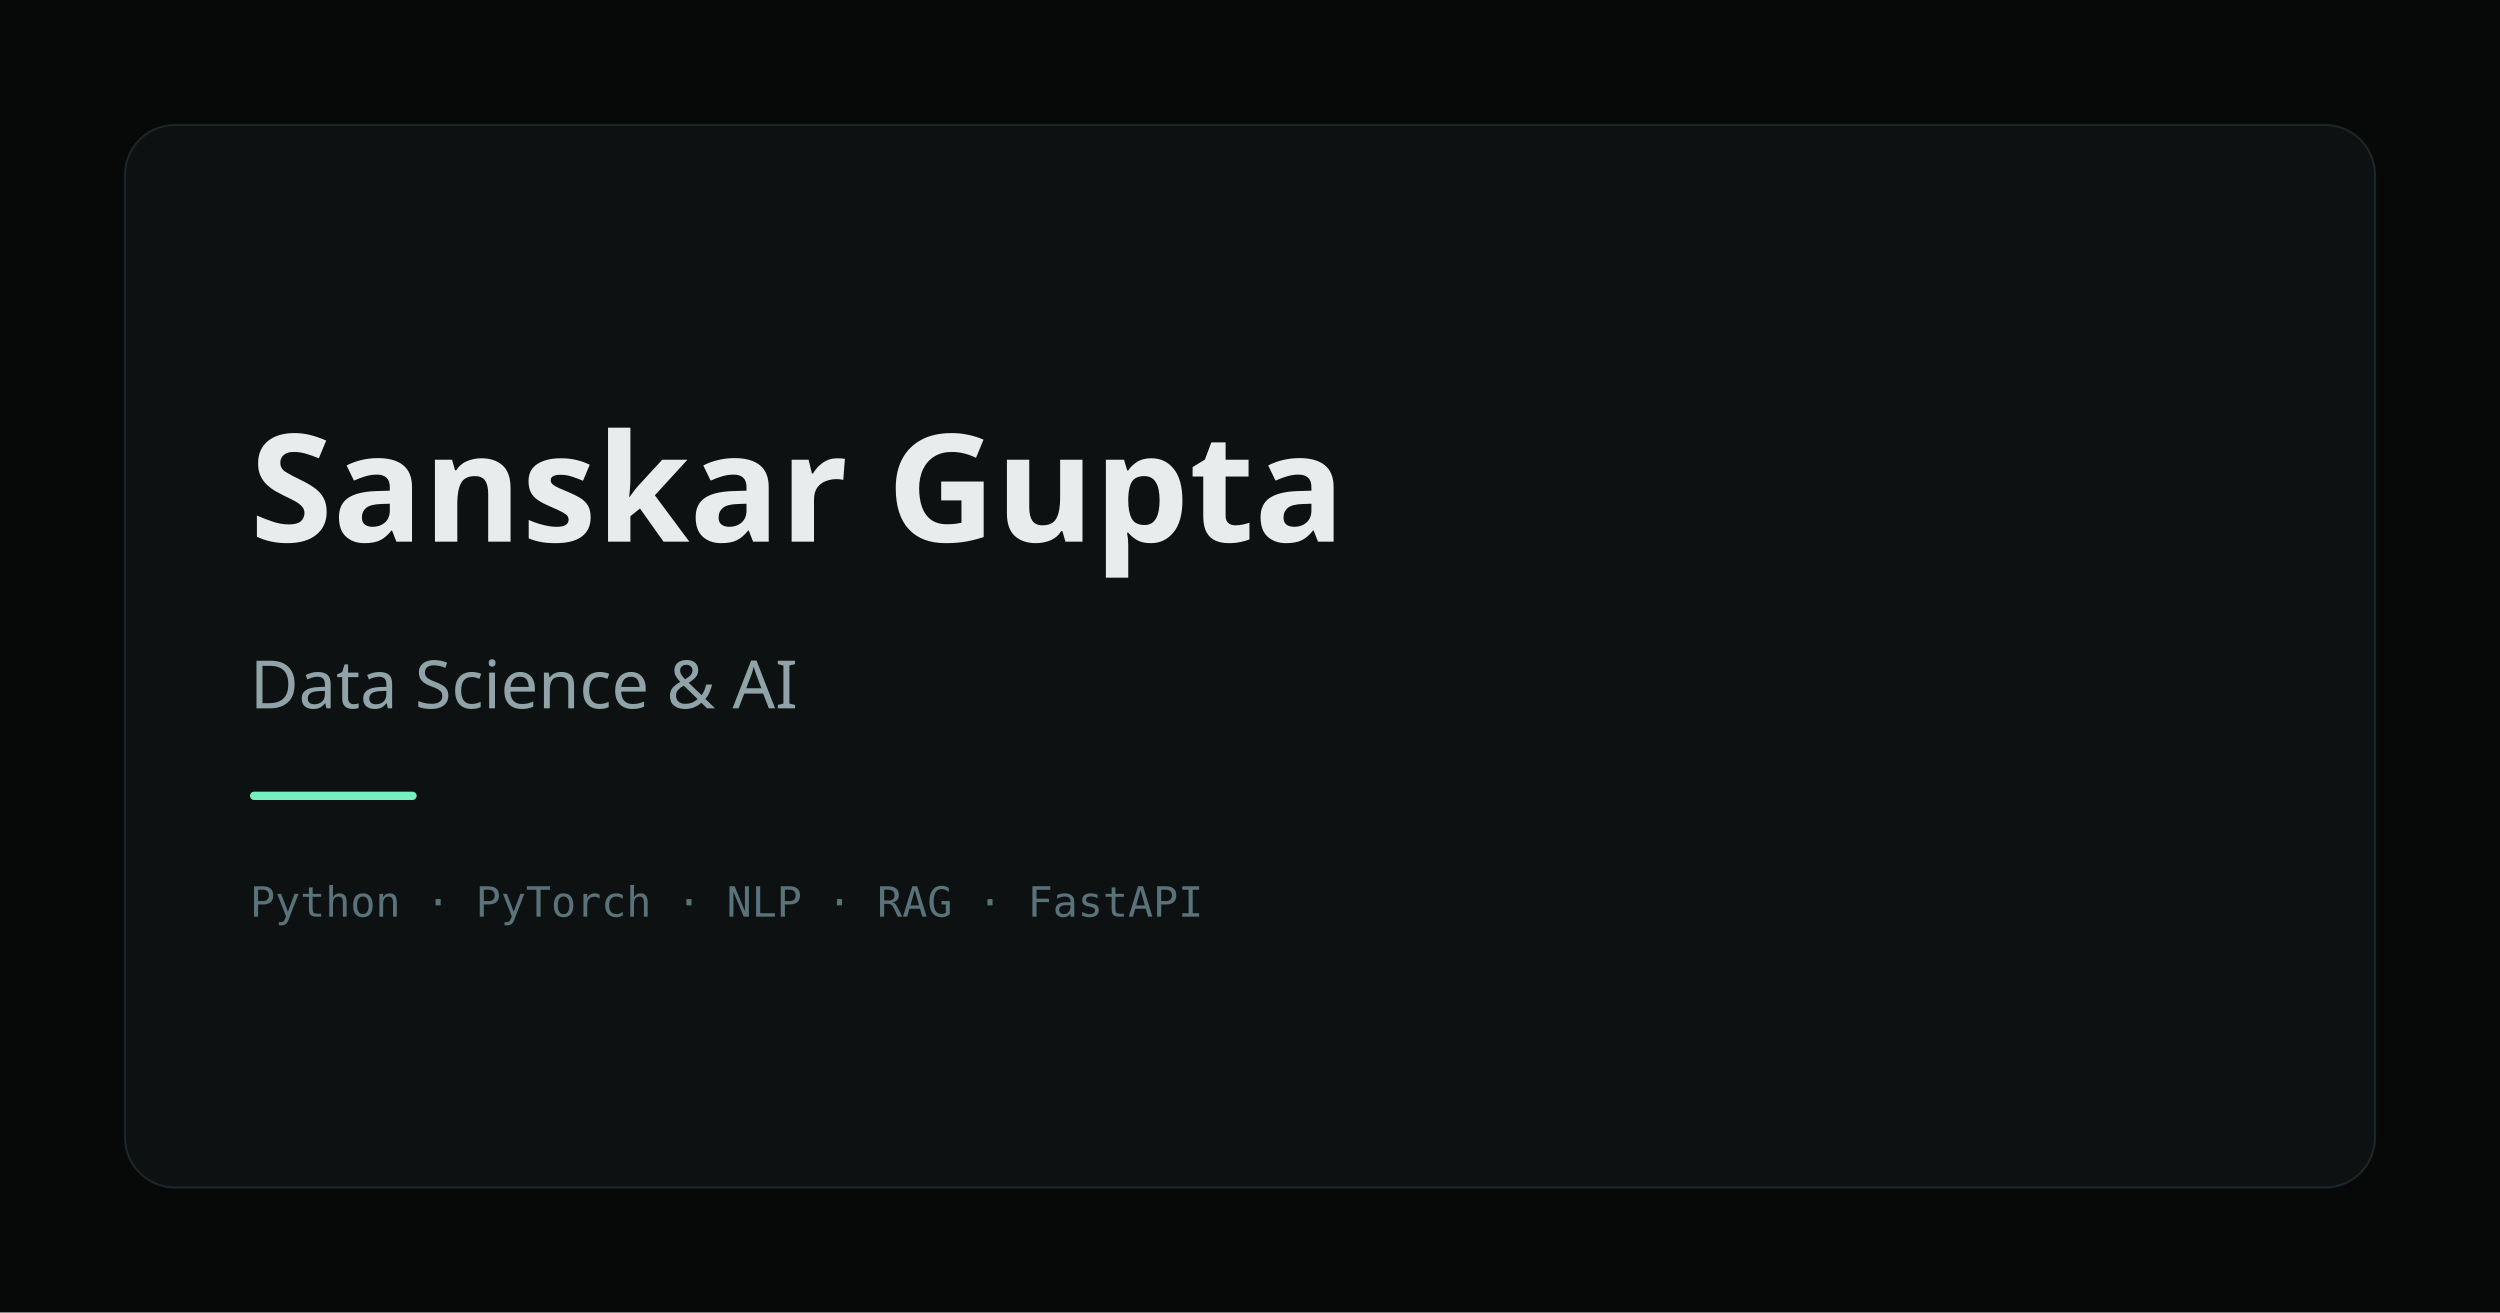
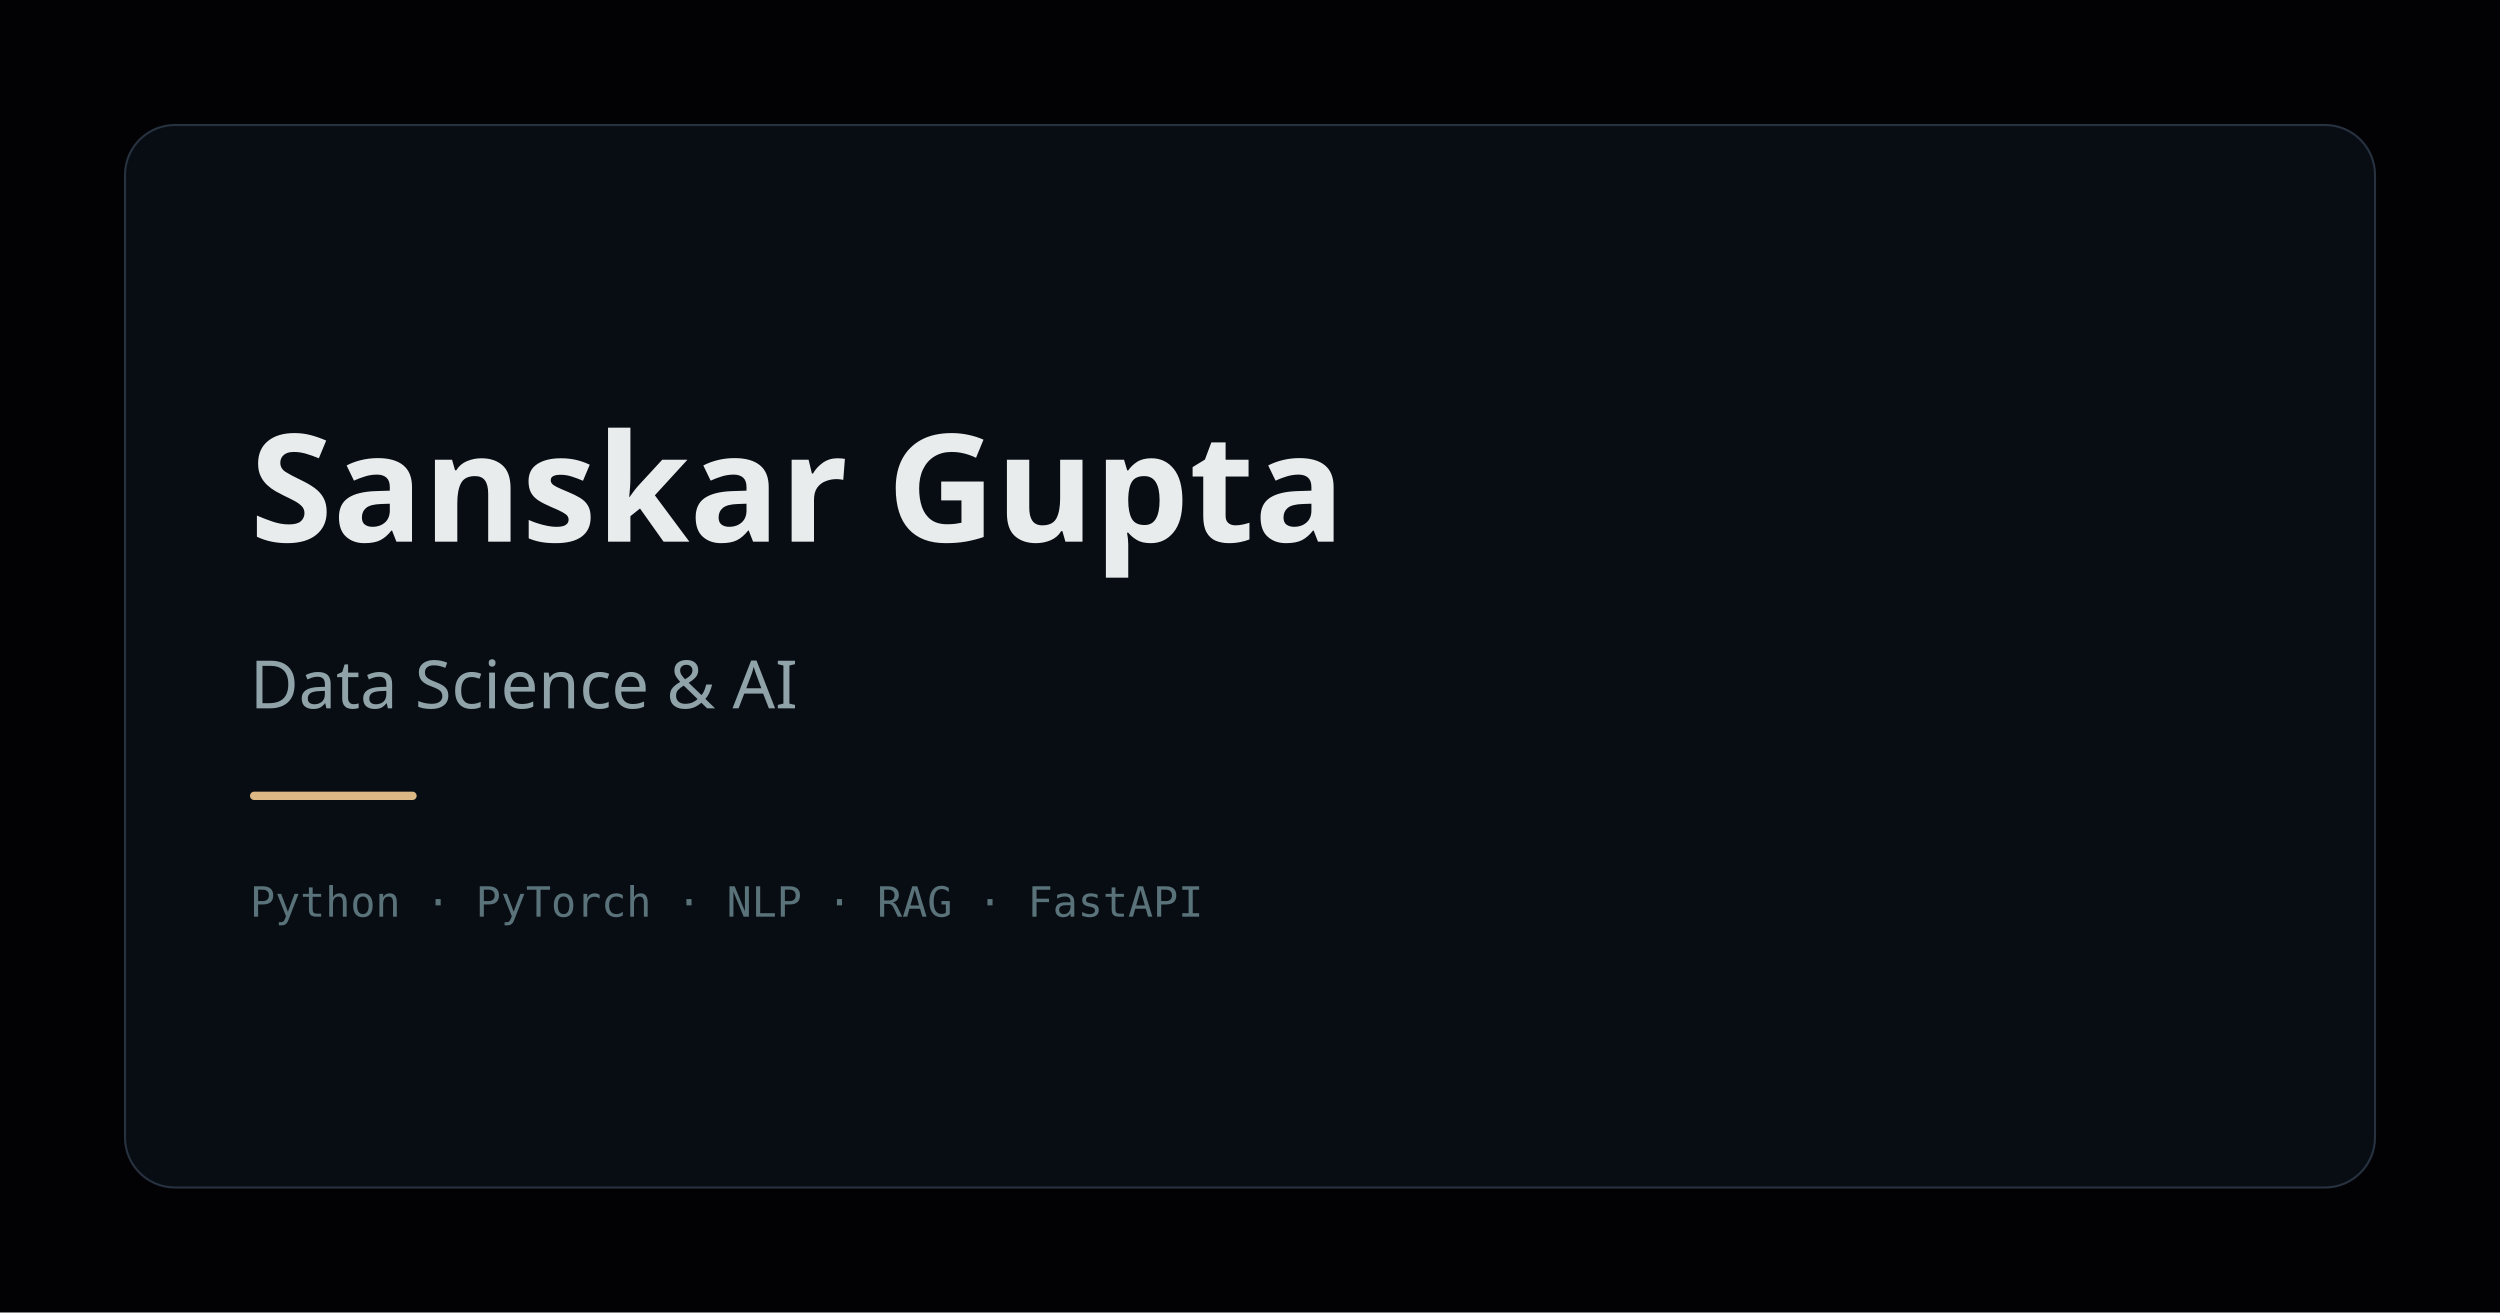
<svg xmlns="http://www.w3.org/2000/svg" viewBox="0 0 1200 630">
-   <rect width="1200" height="630" fill="#070909" />
-   <rect x="60" y="60" width="1080" height="510" rx="24" fill="#0d1112" stroke="#1c2628" stroke-width="1" />
+   <rect width="1200" height="630" fill="#020204" />
+   <rect x="60" y="60" width="1080" height="510" rx="24" fill="#080d14" stroke="#27313f" stroke-width="1" />
  <text x="120" y="260" font-family="system-ui, sans-serif" font-weight="800" font-size="72" fill="#e8eced">Sanskar Gupta</text>
  <text x="120" y="340" font-family="system-ui, sans-serif" font-weight="400" font-size="32" fill="#8fa3a8">Data Science &amp; AI</text>
-   <rect x="120" y="380" width="80" height="4" rx="2" fill="#76f0bf" />
+   <rect x="120" y="380" width="80" height="4" rx="2" fill="#dcb884" />
  <text x="120" y="440" font-family="monospace" font-size="20" fill="#5a7279">Python · PyTorch · NLP · RAG · FastAPI</text>
</svg>
